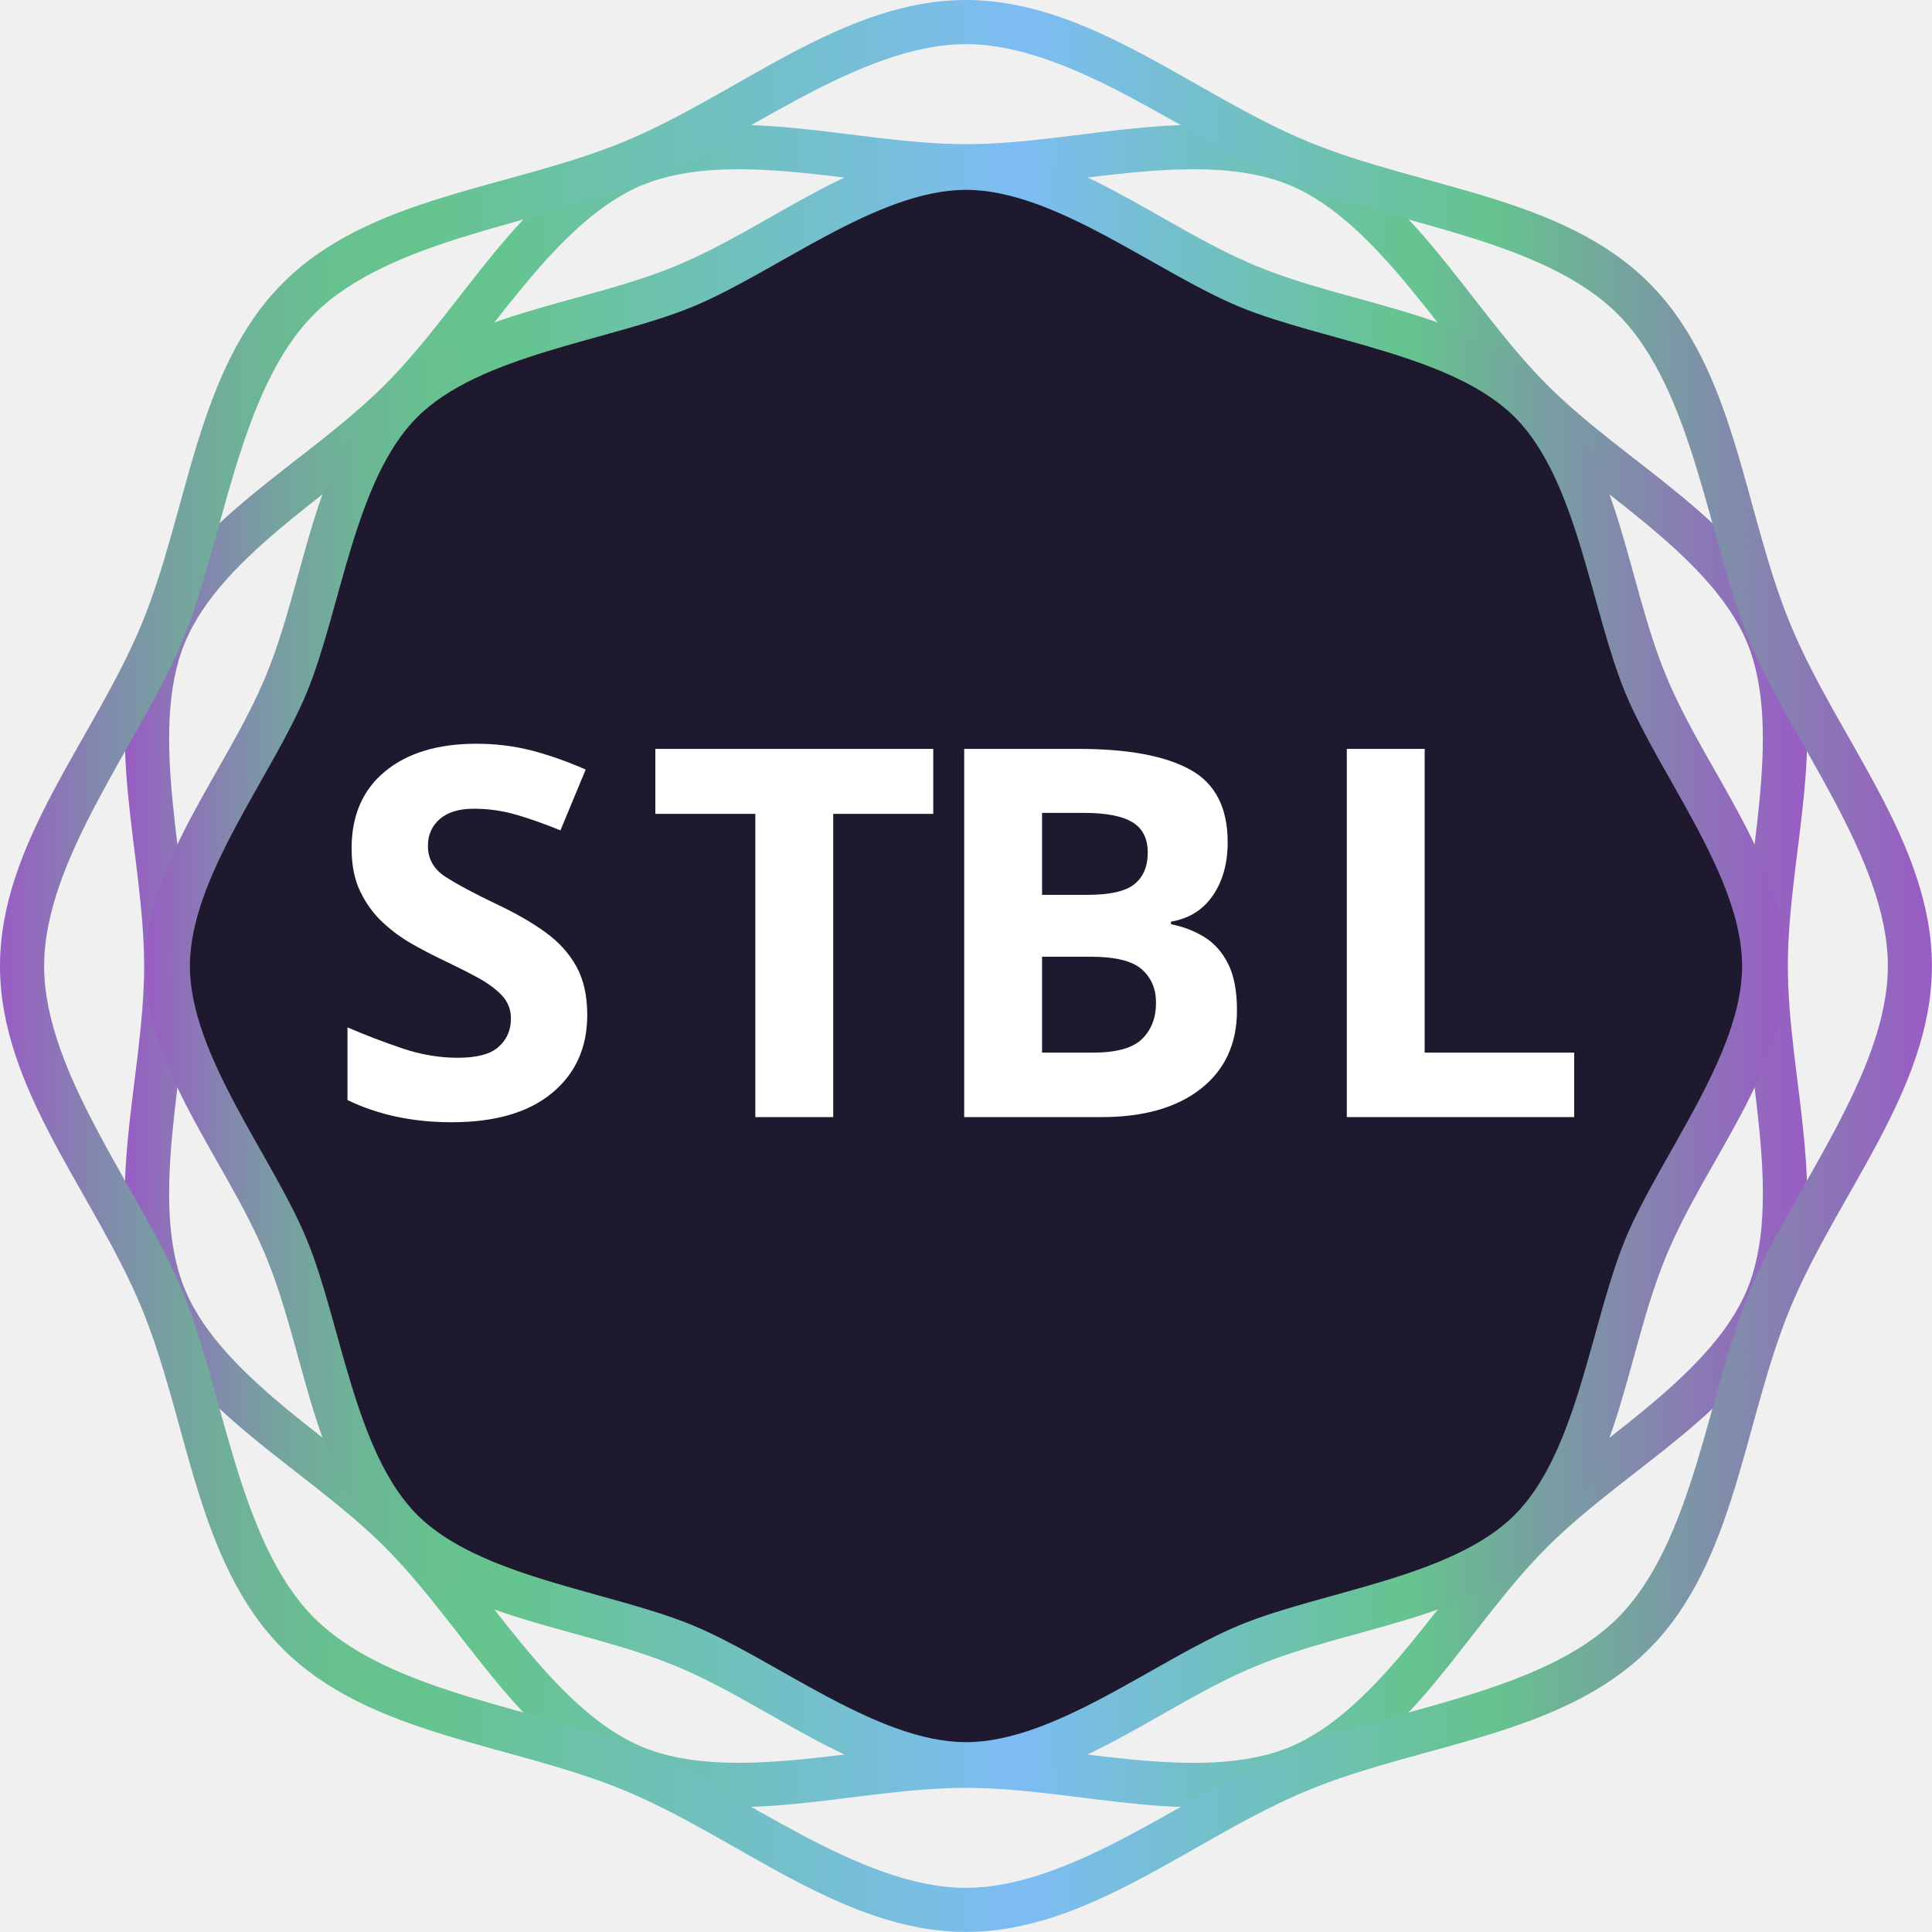
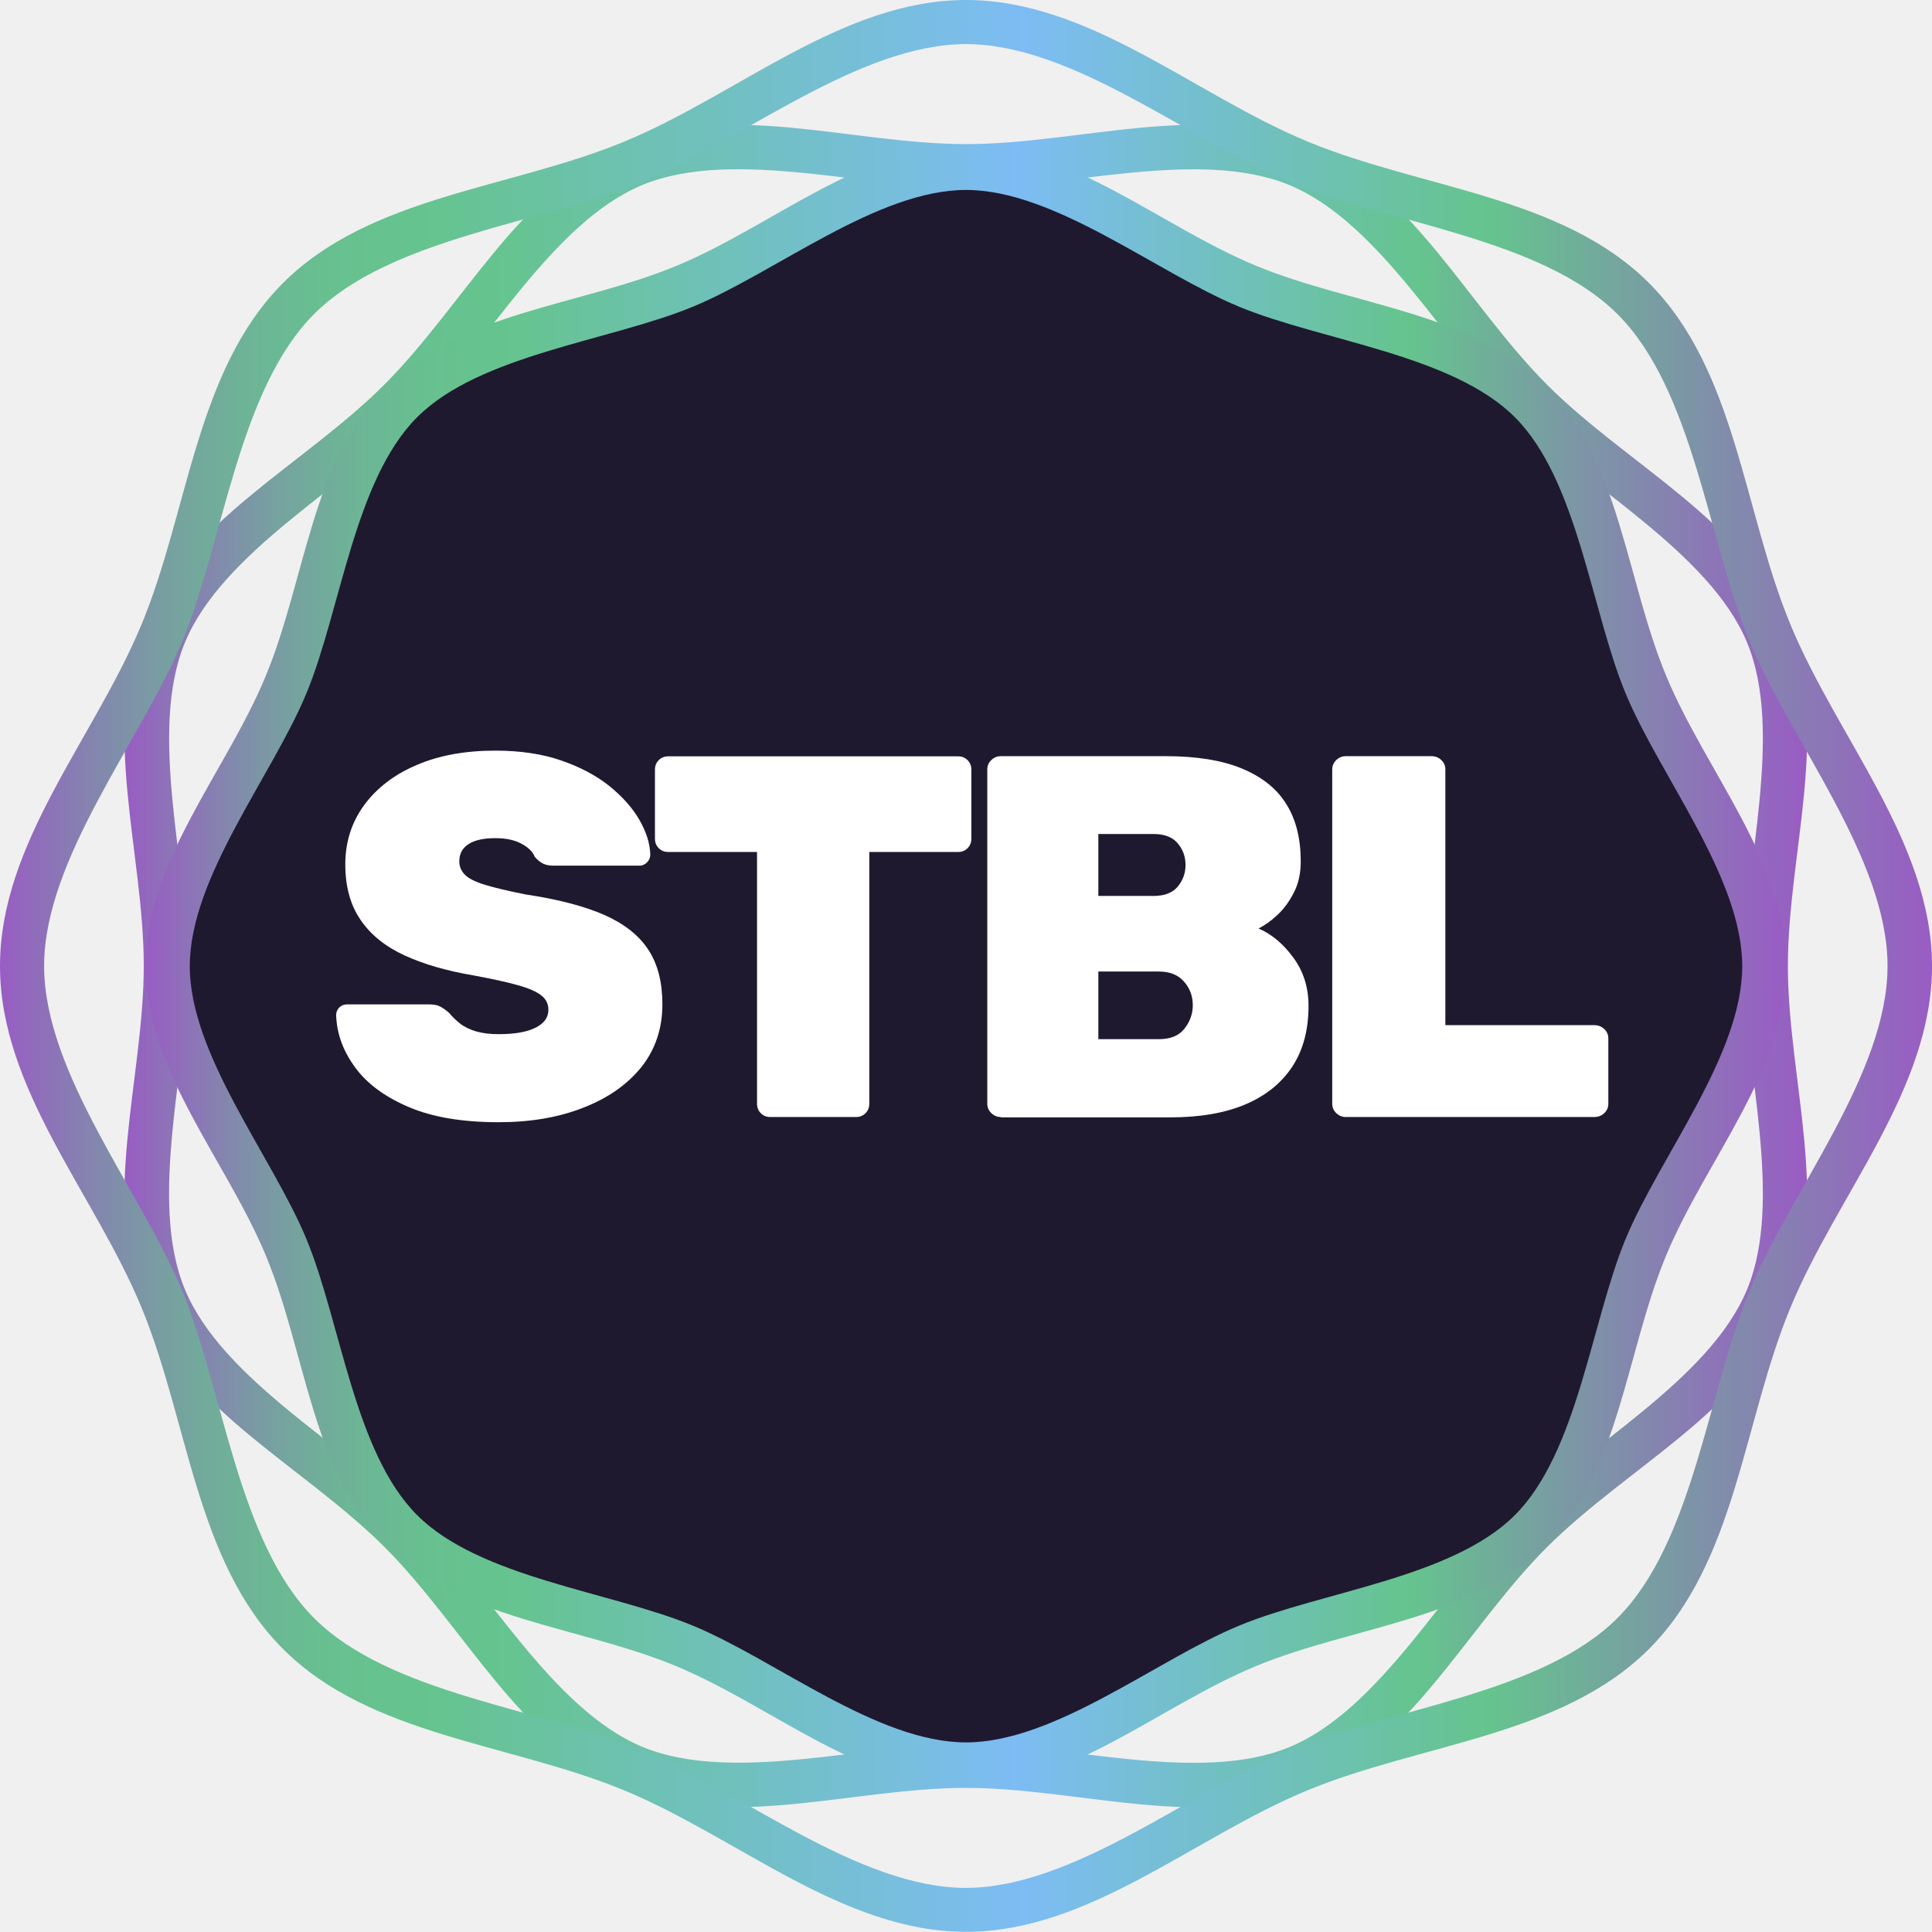
- <svg xmlns="http://www.w3.org/2000/svg" xmlns:xlink="http://www.w3.org/1999/xlink" viewBox="0 0 1116.8 1116.81">
-   <defs>
-     <style>.cls-1{fill:#1f192f;}.cls-1,.cls-2,.cls-3,.cls-4{fill-rule:evenodd;}.cls-2{fill:url(#linear-gradient);}.cls-3{fill:url(#linear-gradient-2);}.cls-4{fill:url(#New_Gradient_Swatch);}.cls-5{font-size:298.07px;fill:#fff;font-family:Rubik-ExtraBold, Rubik;font-weight:800;letter-spacing:-0.06em;}.cls-6{letter-spacing:-0.05em;}.cls-7{letter-spacing:-0.07em;}</style>
-     <linearGradient id="linear-gradient" x1="72.15" y1="558.41" x2="1044.65" y2="558.41" gradientUnits="userSpaceOnUse">
-       <stop offset="0" stop-color="#995cc4" />
-       <stop offset="0.01" stop-color="#9465bf" />
-       <stop offset="0.05" stop-color="#8387ae" />
-       <stop offset="0.09" stop-color="#76a2a0" />
-       <stop offset="0.13" stop-color="#6db596" />
-       <stop offset="0.17" stop-color="#67c090" />
-       <stop offset="0.22" stop-color="#65c48e" />
-       <stop offset="0.53" stop-color="#7dbcf4" />
-       <stop offset="0.77" stop-color="#65c48e" />
-       <stop offset="1" stop-color="#995cc4" />
-     </linearGradient>
-     <linearGradient id="linear-gradient-2" x1="0" y1="558.41" x2="1116.8" y2="558.41" xlink:href="#linear-gradient" />
-     <linearGradient id="New_Gradient_Swatch" x1="84.22" y1="558.41" x2="1032.59" y2="558.41" xlink:href="#linear-gradient" />
-   </defs>
-   <g id="Layer_2" data-name="Layer 2">
-     <g id="Layer_1-2" data-name="Layer 1">
-       <polygon class="cls-1" points="335.78 189.54 544.08 100.59 641.07 122.23 863.05 220.26 905.48 265.62 944.98 385.6 1007.06 509.97 1019.03 577.28 978.64 673.85 898.16 866.98 846.95 916.73 573.34 1016.22 498.72 1009.89 239.74 894.78 207.87 840.64 168.04 733.83 118.3 631.41 97.77 552.9 109.78 496.44 162.19 407.55 188.53 321.22 223.65 243.68 275.31 207.1 335.78 189.54" />
-       <path class="cls-2" d="M361.63,83.33c60.6-25.11,131.18,0,196.79,0s136.18-25.09,196.75,0S848,176.09,894.35,222.49s114,78.53,139.14,139.14,0,131.18,0,196.77,25.11,136.2,0,196.78S940.72,848,894.33,894.33s-78.56,114-139.16,139.16-131.16,0-196.75,0-136.19,25.09-196.77,0-92.79-92.76-139.18-139.16-114-78.55-139.16-139.15,0-131.18,0-196.76-25.08-136.19,0-196.79,92.75-92.77,139.13-139.16S301,108.43,361.63,83.33Zm9.78,23.59c-52.18,21.61-90.72,93.46-130.87,133.61s-112,78.71-133.63,130.88,1.94,130.22,1.94,187-23.58,134.84-1.94,187,93.46,90.72,133.61,130.85,78.71,112,130.89,133.61,130.24-1.93,187-1.93,134.82,23.57,187,2,90.72-93.47,130.86-133.61,112-78.71,133.64-130.88-1.94-130.25-1.94-187,23.53-134.85,1.94-187-93.49-90.7-133.64-130.84-78.71-112-130.86-133.63-130.25,1.93-187,1.93-134.88-23.54-187-1.93Z" />
-       <path class="cls-3" d="M558.41,0C629.64,0,690,54.51,755.83,81.77s147,31.41,197.42,81.77S1007.77,295.16,1035,361s81.76,126.21,81.76,197.42S1062.28,690,1035,755.83s-31.42,147-81.79,197.43S821.67,1007.77,755.83,1035s-126.19,81.78-197.42,81.78S426.81,1062.28,361,1035s-147-31.42-197.42-81.77S109,821.64,81.77,755.83,0,629.64,0,558.4,54.52,426.79,81.77,361s31.41-147,81.78-197.44S295.14,109.06,361,81.77,487.16,0,558.41,0Zm0,25.52c-62.14,0-130.13,56-187.66,79.84S225.54,137.68,181.6,181.6s-52.4,131.64-76.24,189.14S25.51,496.29,25.51,558.4s56,130.15,79.85,187.65,32.33,145.21,76.24,189.16,131.63,52.42,189.15,76.24,125.52,79.83,187.66,79.83,130.11-56,187.64-79.83,145.22-32.31,189.13-76.24,52.42-131.63,76.26-189.16,79.85-125.52,79.85-187.65-56-130.13-79.85-187.66-32.32-145.2-76.26-189.14-131.63-52.4-189.13-76.24S620.53,25.52,558.41,25.52Z" />
-       <path class="cls-4" d="M558.41,84.23c60.47,0,111.78,46.31,167.63,69.45s124.86,26.67,167.63,69.44S940,334.86,963.14,390.75s69.45,107.15,69.45,167.65-46.3,111.78-69.45,167.67S936.47,850.92,893.67,893.7,781.92,940,726,963.12s-107.16,69.47-167.63,69.47-111.8-46.31-167.65-69.47S265.9,936.46,223.11,893.7s-46.3-111.76-69.45-167.63S84.22,618.9,84.22,558.4s46.29-111.76,69.44-167.65,26.67-124.86,69.45-167.63,111.75-46.31,167.65-69.44S497.92,84.23,558.41,84.23Zm0,25.52c-51.35,0-110,47.68-157.87,67.49s-123.07,27.63-159.39,63.92-44.07,111.51-63.9,159.38S109.77,507.06,109.77,558.4s47.66,110,67.48,157.87,27.63,123.08,63.9,159.38,111.51,44.08,159.39,63.92,106.52,67.5,157.87,67.5,110-47.68,157.85-67.5S839.33,912,875.65,875.65s44.07-111.51,63.9-159.38,67.5-106.51,67.5-157.87-47.67-110-67.5-157.86-27.61-123.08-63.9-159.38-111.51-44.08-159.39-63.92-106.52-67.49-157.85-67.49Z" />
-       <text class="cls-5" transform="translate(187.15 645.74)">S<tspan class="cls-6" x="185.7" y="0">TB</tspan>
-         <tspan class="cls-7" x="564.55" y="0">L</tspan>
-       </text>
+ <svg xmlns="http://www.w3.org/2000/svg" version="1.1" id="Layer_1" x="0px" y="0px" viewBox="0 0 1116.8 1116.8" style="enable-background:new 0 0 1116.8 1116.8;" xml:space="preserve">
+   <style type="text/css">
+ 	.st0{fill-rule:evenodd;clip-rule:evenodd;fill:#1F192F;}
+ 	.st1{fill-rule:evenodd;clip-rule:evenodd;fill:url(#SVGID_1_);}
+ 	.st2{fill-rule:evenodd;clip-rule:evenodd;fill:url(#SVGID_00000016760769201023112770000000237380310031499925_);}
+ 	.st3{fill-rule:evenodd;clip-rule:evenodd;fill:url(#SVGID_00000121977473811436626760000008728093821397833607_);}
+ 	.st4{enable-background:new    ;}
+ 	.st5{fill:#FFFFFF;}
+ </style>
+   <g id="Layer_2_00000146478984635410749520000014951545257870637992_">
+     <g id="Layer_1-2">
+       <polygon class="st0" points="335.8,189.5 544.1,100.6 641.1,122.2 863,220.3 905.5,265.6 945,385.6 1007.1,510 1019,577.3     978.6,673.8 898.2,867 847,916.7 573.3,1016.2 498.7,1009.9 239.7,894.8 207.9,840.6 168,733.8 118.3,631.4 97.8,552.9     109.8,496.4 162.2,407.5 188.5,321.2 223.6,243.7 275.3,207.1   " />
+       <linearGradient id="SVGID_1_" gradientUnits="userSpaceOnUse" x1="72.128" y1="557.579" x2="1044.663" y2="557.579" gradientTransform="matrix(1 0 0 -1 0 1116)">
+         <stop offset="0" style="stop-color:#995CC4" />
+         <stop offset="1.000000e-02" style="stop-color:#9465BF" />
+         <stop offset="5.000000e-02" style="stop-color:#8387AE" />
+         <stop offset="9.000000e-02" style="stop-color:#76A2A0" />
+         <stop offset="0.13" style="stop-color:#6DB596" />
+         <stop offset="0.17" style="stop-color:#67C090" />
+         <stop offset="0.22" style="stop-color:#65C48E" />
+         <stop offset="0.53" style="stop-color:#7DBCF4" />
+         <stop offset="0.77" style="stop-color:#65C48E" />
+         <stop offset="1" style="stop-color:#995CC4" />
+       </linearGradient>
+       <path class="st1" d="M361.6,83.3c60.6-25.1,131.2,0,196.8,0s136.2-25.1,196.8,0s92.8,92.8,139.2,139.2s114,78.5,139.1,139.1    s0,131.2,0,196.8s25.1,136.2,0,196.8S940.7,848,894.3,894.3s-78.6,114-139.2,139.2c-60.6,25.2-131.2,0-196.8,0    s-136.2,25.1-196.8,0s-92.8-92.8-139.2-139.2s-114-78.5-139.2-139.2s0-131.2,0-196.8s-25.1-136.2,0-196.8s92.8-92.8,139.1-139.2    S301,108.4,361.6,83.3z M371.4,106.9c-52.2,21.6-90.7,93.5-130.9,133.6s-112,78.7-133.6,130.9s1.9,130.2,1.9,187    s-23.6,134.8-1.9,187s93.5,90.7,133.6,130.8s78.7,112,130.9,133.6s130.2-1.9,187-1.9s134.8,23.6,187,2s90.7-93.5,130.9-133.6    s112-78.7,133.6-130.9s-1.9-130.2-1.9-187s23.5-134.9,1.9-187s-93.5-90.7-133.6-130.8s-78.7-112-130.9-133.6s-130.2,1.9-187,1.9    S423.5,85.4,371.4,106.9L371.4,106.9z" />
+       <linearGradient id="SVGID_00000129891883310775551350000007653152991331814273_" gradientUnits="userSpaceOnUse" x1="0" y1="557.61" x2="1116.76" y2="557.61" gradientTransform="matrix(1 0 0 -1 0 1116)">
+         <stop offset="0" style="stop-color:#995CC4" />
+         <stop offset="1.000000e-02" style="stop-color:#9465BF" />
+         <stop offset="5.000000e-02" style="stop-color:#8387AE" />
+         <stop offset="9.000000e-02" style="stop-color:#76A2A0" />
+         <stop offset="0.13" style="stop-color:#6DB596" />
+         <stop offset="0.17" style="stop-color:#67C090" />
+         <stop offset="0.22" style="stop-color:#65C48E" />
+         <stop offset="0.53" style="stop-color:#7DBCF4" />
+         <stop offset="0.77" style="stop-color:#65C48E" />
+         <stop offset="1" style="stop-color:#995CC4" />
+       </linearGradient>
+       <path style="fill-rule:evenodd;clip-rule:evenodd;fill:url(#SVGID_00000129891883310775551350000007653152991331814273_);" d="    M558.4,0C629.6,0,690,54.5,755.8,81.8s147,31.4,197.4,81.8s54.5,131.6,81.8,197.5s81.8,126.2,81.8,197.4S1062.3,690,1035,755.8    s-31.4,147-81.8,197.4s-131.5,54.5-197.4,81.7s-126.2,81.8-197.4,81.8S426.8,1062.3,361,1035s-147-31.4-197.4-81.8    S109,821.6,81.8,755.8S0,629.6,0,558.4S54.5,426.8,81.8,361s31.4-147,81.8-197.4S295.1,109.1,361,81.8S487.2,0,558.4,0z     M558.4,25.5c-62.1,0-130.1,56-187.7,79.8s-145.2,32.3-189.1,76.2s-52.4,131.6-76.2,189.1S25.5,496.3,25.5,558.4    s56,130.2,79.8,187.7s32.3,145.2,76.2,189.2s131.6,52.4,189.1,76.2c57.5,23.8,125.5,79.8,187.7,79.8s130.1-56,187.6-79.8    s145.2-32.3,189.1-76.2s52.4-131.6,76.3-189.2c23.8-57.5,79.8-125.5,79.8-187.7s-56-130.1-79.8-187.7s-32.3-145.2-76.3-189.1    s-131.6-52.4-189.1-76.2S620.5,25.5,558.4,25.5z" />
+       <linearGradient id="SVGID_00000148651519227897404520000013113609060877916324_" gradientUnits="userSpaceOnUse" x1="84.22" y1="557.59" x2="1032.59" y2="557.59" gradientTransform="matrix(1 0 0 -1 0 1116)">
+         <stop offset="0" style="stop-color:#995CC4" />
+         <stop offset="1.000000e-02" style="stop-color:#9465BF" />
+         <stop offset="5.000000e-02" style="stop-color:#8387AE" />
+         <stop offset="9.000000e-02" style="stop-color:#76A2A0" />
+         <stop offset="0.13" style="stop-color:#6DB596" />
+         <stop offset="0.17" style="stop-color:#67C090" />
+         <stop offset="0.22" style="stop-color:#65C48E" />
+         <stop offset="0.53" style="stop-color:#7DBCF4" />
+         <stop offset="0.77" style="stop-color:#65C48E" />
+         <stop offset="1" style="stop-color:#995CC4" />
+       </linearGradient>
+       <path style="fill-rule:evenodd;clip-rule:evenodd;fill:url(#SVGID_00000148651519227897404520000013113609060877916324_);" d="    M558.4,84.2c60.5,0,111.8,46.3,167.6,69.4s124.9,26.7,167.6,69.4s46.3,111.7,69.5,167.6s69.4,107.1,69.4,167.7    s-46.3,111.8-69.5,167.7s-26.7,124.8-69.5,167.6S781.9,940,726,963.1s-107.2,69.5-167.6,69.5s-111.8-46.3-167.6-69.5    s-124.8-26.7-167.6-69.4s-46.3-111.8-69.4-167.6S84.2,618.9,84.2,558.4s46.3-111.8,69.4-167.6s26.7-124.9,69.4-167.6    s111.7-46.3,167.7-69.4S497.9,84.2,558.4,84.2z M558.4,109.8c-51.4,0-110,47.7-157.9,67.5s-123.1,27.6-159.4,63.9    s-44.1,111.5-63.9,159.4s-67.5,106.5-67.5,157.9s47.7,110,67.5,157.9s27.6,123.1,63.9,159.4s111.5,44.1,159.4,63.9    s106.5,67.5,157.9,67.5s110-47.7,157.9-67.5s123.1-27.6,159.4-63.9s44.1-111.5,63.9-159.4s67.5-106.5,67.5-157.9    s-47.7-110-67.5-157.9s-27.6-123.1-63.9-159.4s-111.5-44.1-159.4-63.9S609.7,109.8,558.4,109.8L558.4,109.8z" />
+       <g class="st4">
+         <path class="st5" d="M288.2,648.7c-20.9,0-38.2-2.9-52-8.8c-13.8-5.9-24.1-13.5-31-23c-6.9-9.4-10.5-19.4-10.9-30     c0-1.8,0.6-3.3,1.8-4.5c1.2-1.2,2.7-1.8,4.5-1.8H248c2.8,0,5,0.4,6.6,1.3c1.6,0.9,3.3,2.1,5.1,3.7c1.8,2.2,3.9,4.2,6.3,6.1     c2.4,1.9,5.5,3.4,9.2,4.5c3.8,1.1,8.1,1.6,13.1,1.6c9.1,0,16.2-1.2,21.2-3.7c5-2.5,7.5-5.9,7.5-10.3c0-3.4-1.3-6.2-4-8.3     c-2.7-2.2-7.2-4.2-13.6-6c-6.4-1.8-15-3.7-25.9-5.7c-15.3-2.6-28.5-6.4-39.6-11.5c-11.1-5.1-19.6-11.9-25.5-20.6     c-5.9-8.6-8.8-19.3-8.8-32c0-12.9,3.6-24.3,10.9-34.3c7.3-9.9,17.4-17.7,30.4-23.2c13-5.6,28.2-8.3,45.5-8.3     c14.3,0,27,1.9,38,5.7c11,3.8,20.3,8.7,27.9,14.8c7.5,6.1,13.3,12.6,17.3,19.5c4,7,6.1,13.6,6.3,20c0,1.8-0.6,3.3-1.9,4.6     c-1.3,1.3-2.7,1.9-4.3,1.9h-49.8c-2.4,0-4.4-0.4-6-1.2c-1.6-0.8-3.2-2.1-4.8-3.9c-1-2.8-3.5-5.3-7.5-7.5c-4-2.2-9-3.3-15.2-3.3     c-6.8,0-11.9,1.1-15.5,3.4c-3.6,2.3-5.4,5.6-5.4,10c0,3,1.1,5.6,3.3,7.8c2.2,2.2,6.1,4.1,11.6,5.8c5.6,1.7,13.3,3.5,23.2,5.5     c18.9,2.8,34.1,6.8,45.8,11.9c11.6,5.2,20.1,11.9,25.5,20.3c5.4,8.3,8,18.8,8,31.3c0,14.1-4.1,26.2-12.2,36.4     c-8.2,10.1-19.3,17.9-33.5,23.4C322.7,646,306.5,648.7,288.2,648.7z" />
+       </g>
+       <g class="st4">
+         <path class="st5" d="M445.3,645.7c-2.2,0-4-0.7-5.5-2.2c-1.5-1.5-2.2-3.3-2.2-5.5V492.5h-51.3c-2.2,0-4-0.7-5.5-2.2     s-2.2-3.3-2.2-5.5v-39.9c0-2.2,0.7-4,2.2-5.5c1.5-1.5,3.3-2.2,5.5-2.2h167.5c2.2,0,4,0.7,5.5,2.2c1.5,1.5,2.2,3.3,2.2,5.5v39.9     c0,2.2-0.7,4-2.2,5.5s-3.3,2.2-5.5,2.2h-51.3V638c0,2.2-0.7,4-2.2,5.5s-3.3,2.2-5.5,2.2H445.3z" />
+         <path class="st5" d="M578.5,645.7c-2,0-3.8-0.7-5.4-2.2c-1.6-1.5-2.4-3.3-2.4-5.5V444.8c0-2.2,0.8-4,2.4-5.5     c1.6-1.5,3.4-2.2,5.4-2.2h95.1c18.1,0,32.9,2.4,44.4,7.2c11.5,4.8,20.1,11.6,25.6,20.6c5.6,8.9,8.3,20,8.3,33.1     c0,6.8-1.3,12.8-4,18c-2.7,5.3-5.9,9.6-9.7,13.1c-3.8,3.5-7.4,6-10.7,7.6c7.8,3.4,14.5,9.1,20.3,17.1c5.8,8,8.6,17.2,8.6,27.6     c0,13.9-3.1,25.6-9.4,35.2c-6.3,9.5-15.3,16.8-27.1,21.8c-11.8,5-26.3,7.5-43.4,7.5H578.5z M634.9,517.9h31.9     c6.4,0,11-1.8,14-5.4s4.5-7.8,4.5-12.5c0-4.8-1.5-8.9-4.5-12.5c-3-3.6-7.7-5.4-14-5.4h-31.9V517.9z M634.9,600.7h34.9     c6.8,0,11.7-2,14.9-6.1c3.2-4.1,4.8-8.6,4.8-13.6c0-5.2-1.7-9.7-5.1-13.6c-3.4-3.9-8.2-5.8-14.6-5.8h-34.9V600.7z" />
+       </g>
+       <g class="st4">
+         <path class="st5" d="M777.9,645.7c-2,0-3.8-0.7-5.4-2.2c-1.6-1.5-2.4-3.3-2.4-5.5V444.8c0-2.2,0.8-4,2.4-5.5     c1.6-1.5,3.4-2.2,5.4-2.2h49.5c2.2,0,4.1,0.7,5.7,2.2c1.6,1.5,2.4,3.3,2.4,5.5v147.8h86.1c2.2,0,4.1,0.7,5.7,2.2     c1.6,1.5,2.4,3.3,2.4,5.5V638c0,2.2-0.8,4-2.4,5.5c-1.6,1.5-3.5,2.2-5.7,2.2H777.9z" />
+       </g>
    </g>
  </g>
</svg>
